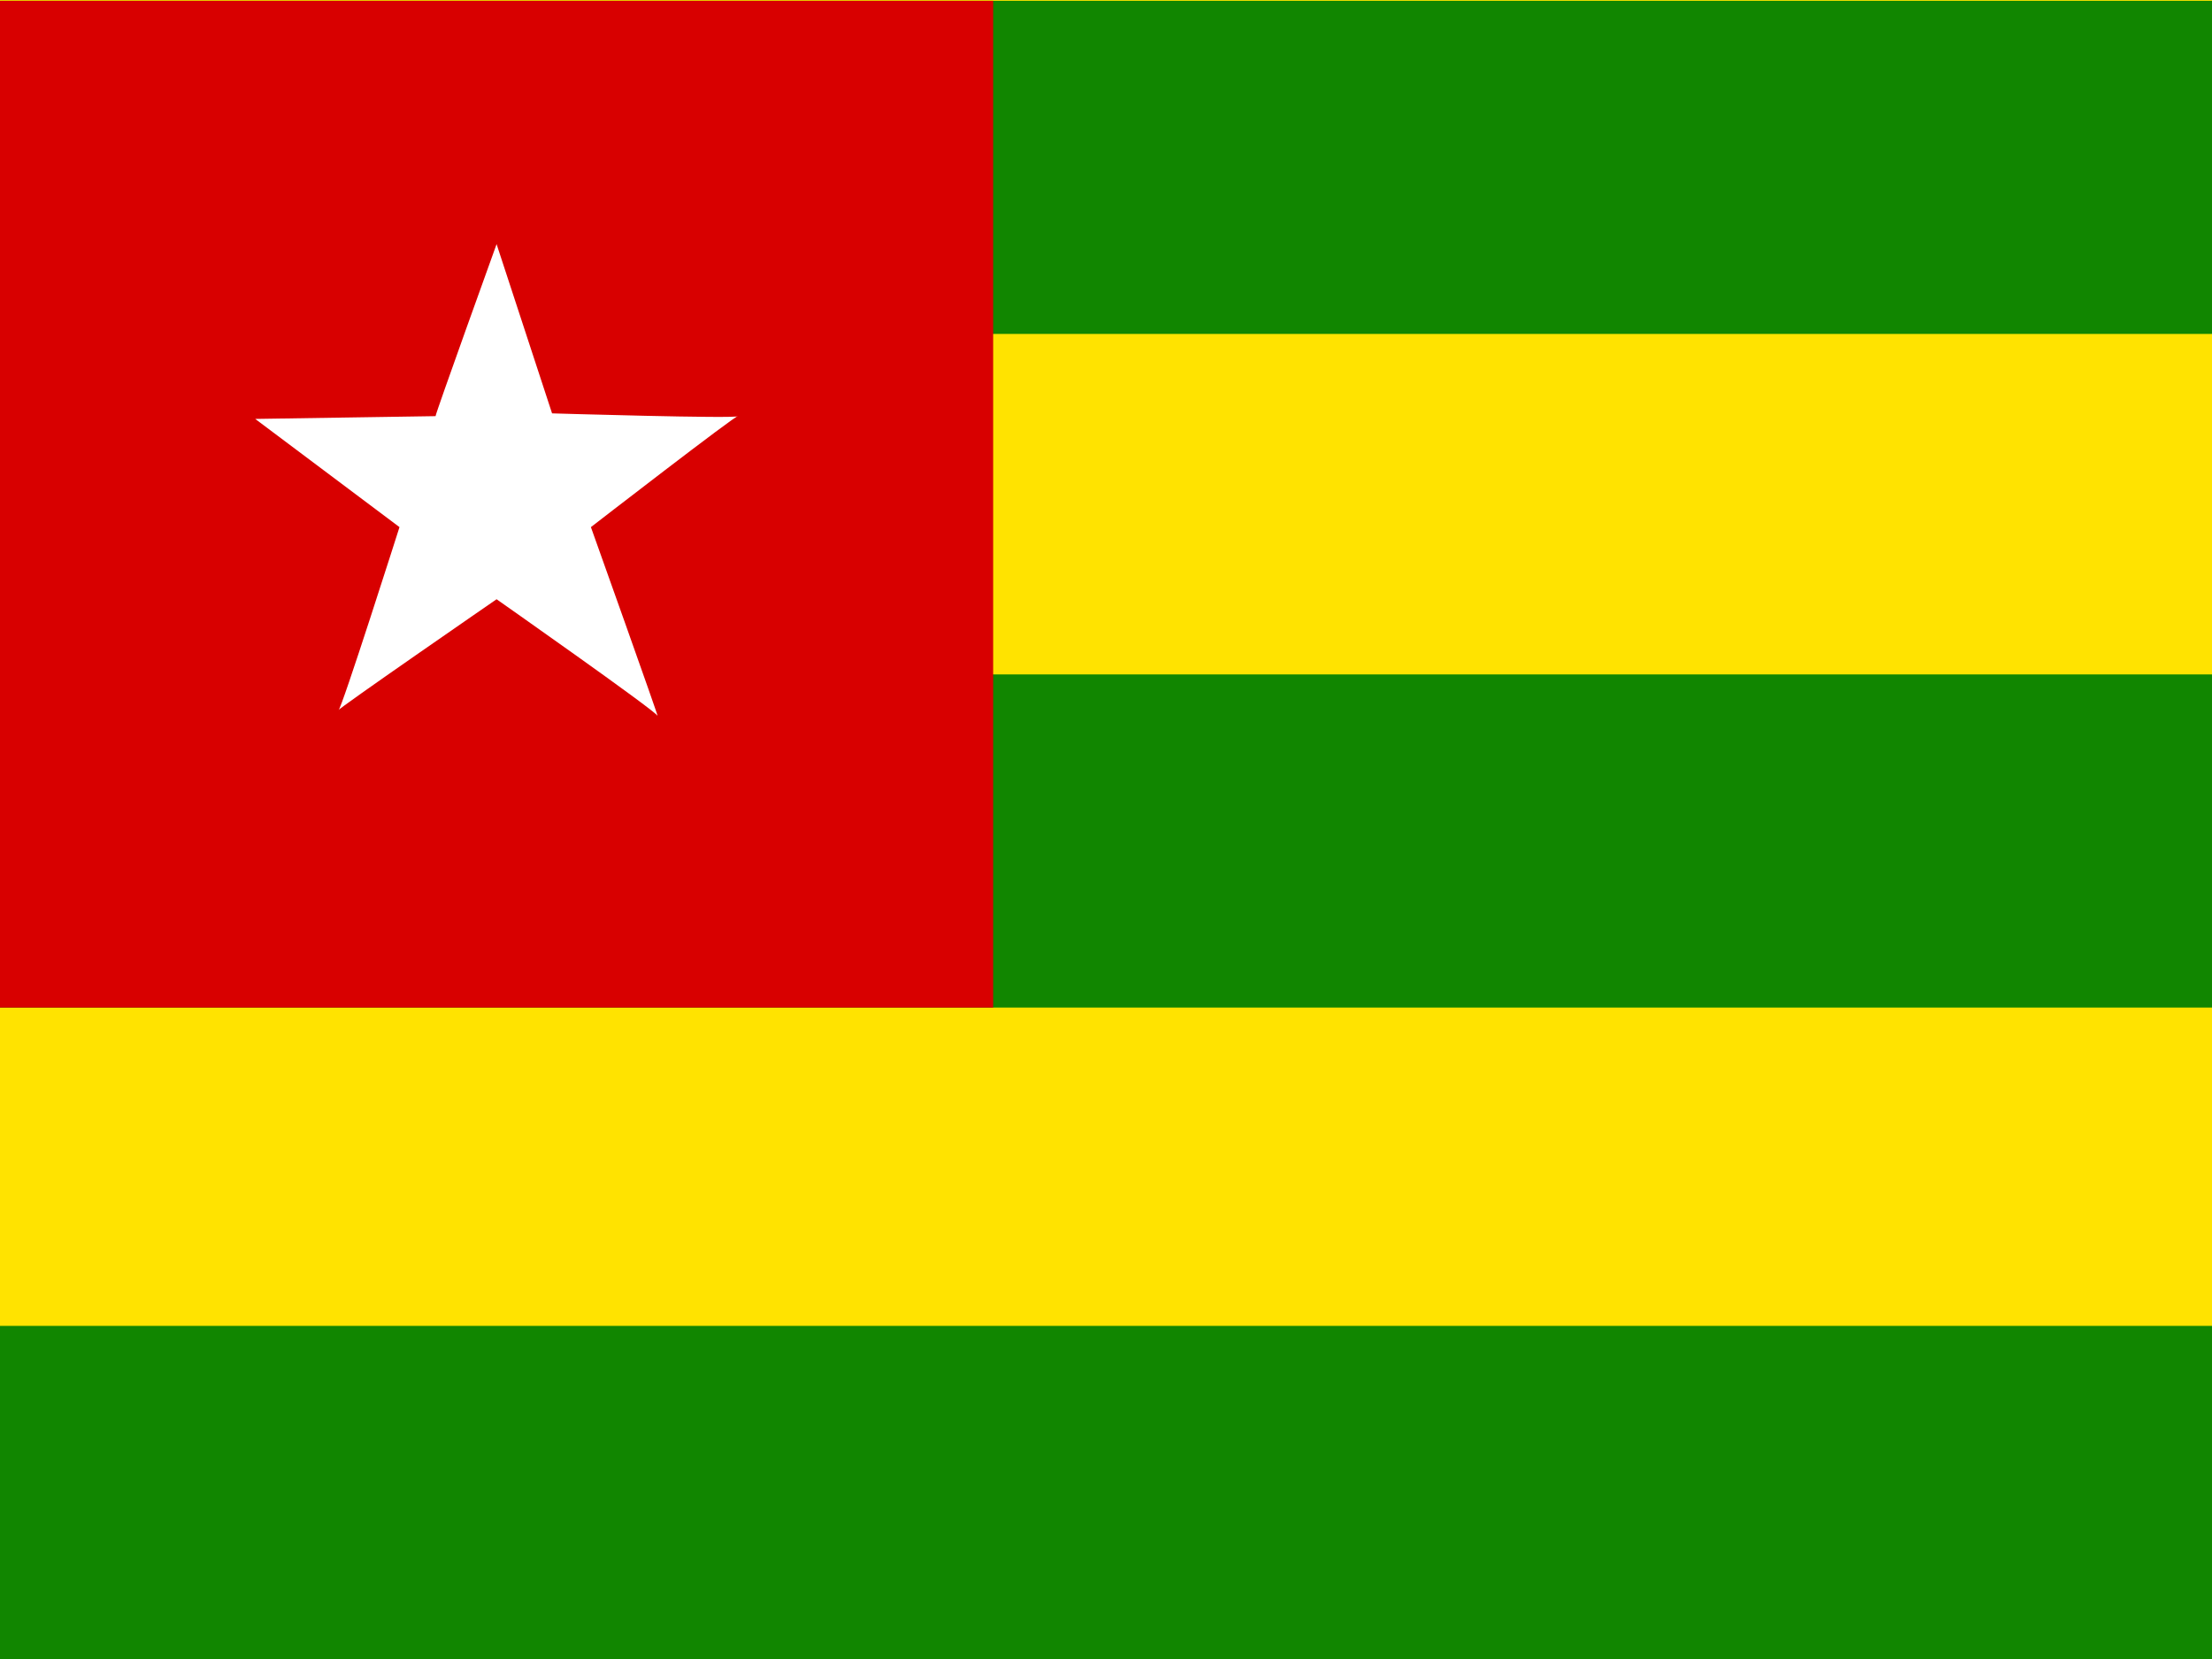
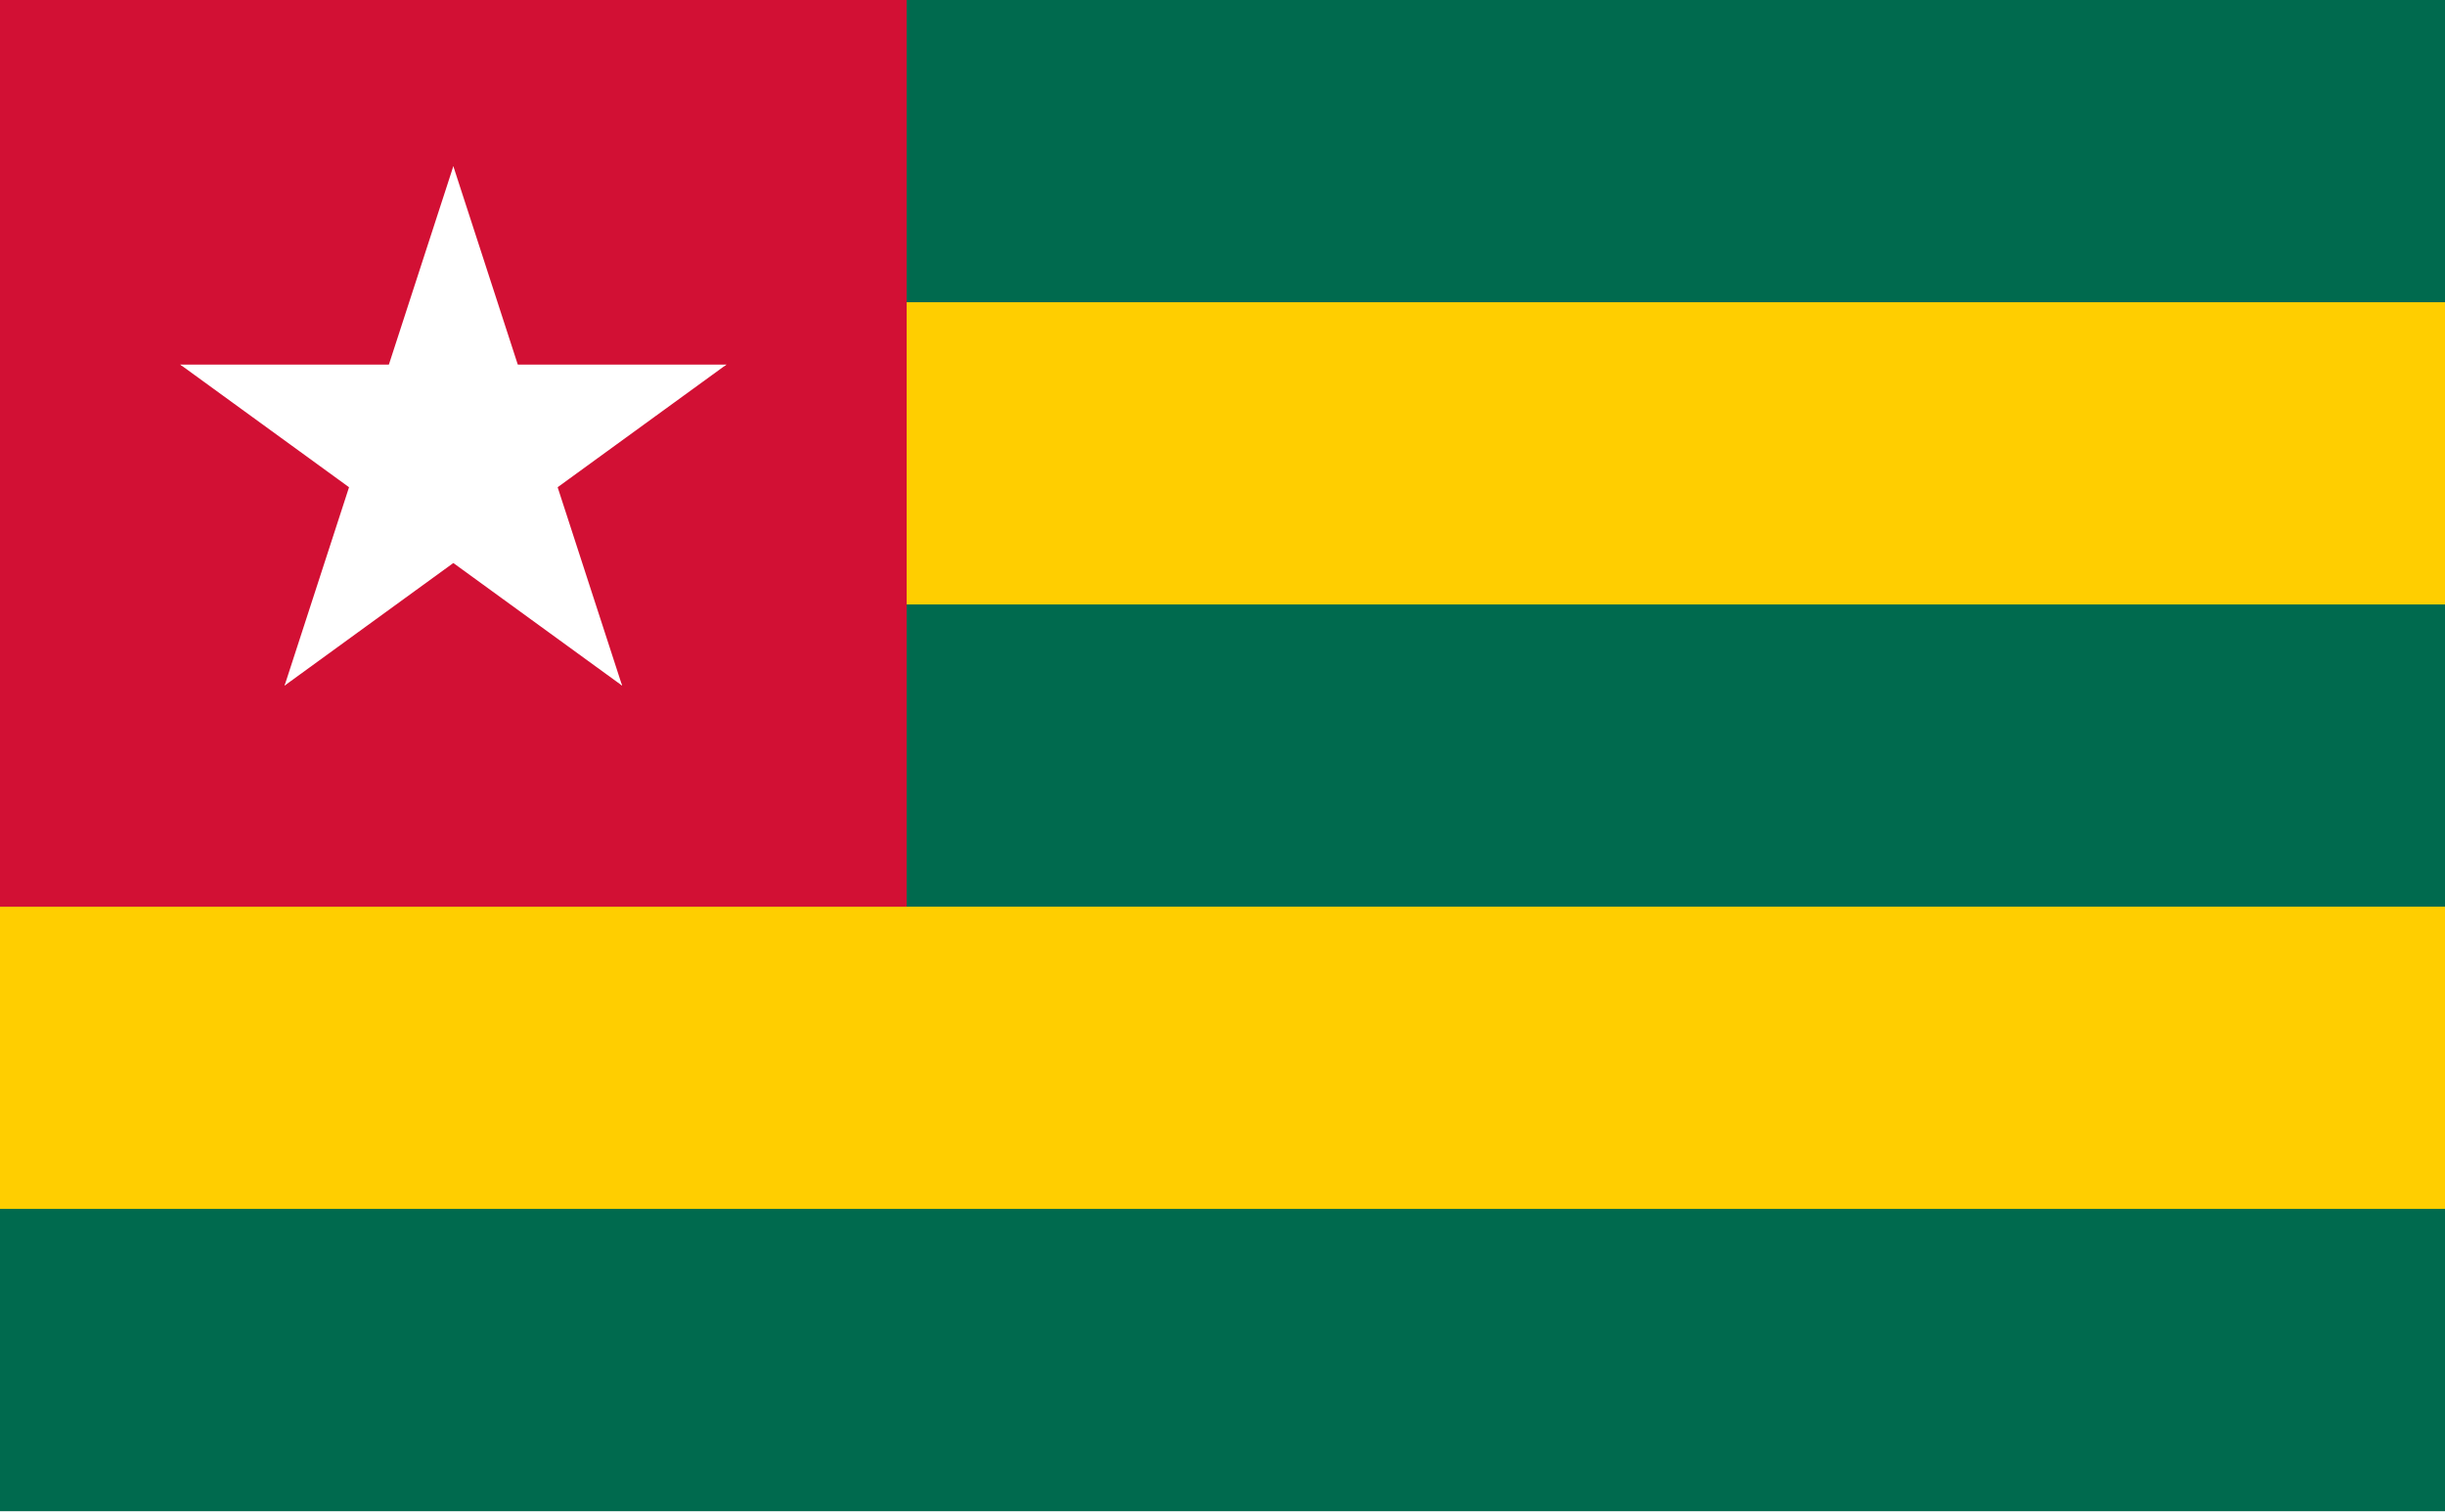
- <svg xmlns="http://www.w3.org/2000/svg" id="svg548" version="1.1" viewBox="0 0 640 480">
-   <defs id="defs550">
-     <clipPath id="clipPath7468" clipPathUnits="userSpaceOnUse">
-       <rect id="rect7470" fill-opacity=".67" height="512" width="682.67" y="-0" x="0" />
-     </clipPath>
-   </defs>
-   <g id="flag" fill-rule="evenodd" transform="matrix(.9375 0 0 .9375 0 .000012273)" clip-path="url(#clipPath7468)">
-     <rect id="rect558" height="512" width="767.63" y="-0" x="0" stroke-width="1pt" fill="#ffe300" />
-     <rect id="rect555" height="102.81" width="767.63" y="208.14" x="0" stroke-width="1pt" fill="#118600" />
-     <rect id="rect570" height="102.81" width="767.63" y=".248" x="0" stroke-width="1pt" fill="#118600" />
-     <rect id="rect554" height="310.71" width="306.51" y=".248" x="0" stroke-width="1pt" fill="#d80000" />
-     <path id="path567" fill="#fff" d="m134.42 128.43c0-0.856 18.836-53.083 18.836-53.083l17.124 52.227s57.365 1.712 57.365 0.856-45.378 34.248-45.378 34.248 21.404 59.933 20.549 58.221c-0.856-1.712-49.659-35.96-49.659-35.96s-49.658 34.248-48.802 34.248c0.856 0 18.835-56.508 18.835-56.508l-44.522-33.392 55.652-0.856z" />
-     <rect id="rect569" height="102.81" width="767.63" y="409.19" x="0" stroke-width="1pt" fill="#118600" />
+ <svg xmlns="http://www.w3.org/2000/svg" xmlns:xlink="http://www.w3.org/1999/xlink" id="togo_flag" viewBox="0 0 809 500">
+   <rect width="809" fill="#006a4e" height="500" />
+   <rect y="100" width="809" fill="#ffce00" height="100" />
+   <rect y="300" width="809" fill="#ffce00" height="100" />
+   <rect width="300" fill="#d21034" height="300" />
+   <g transform="translate(150,150)" fill="#fff">
+     <g id="c">
+       <path id="t" transform="rotate(18 0,-95)" d="m0-95v95h50" />
+       <use xlink:href="#t" transform="scale(-1,1)" />
+     </g>
+     <use xlink:href="#c" transform="rotate(72)" />
+     <use xlink:href="#c" transform="rotate(144)" />
+     <use xlink:href="#c" transform="rotate(216)" />
+     <use xlink:href="#c" transform="rotate(288)" />
  </g>
</svg>
